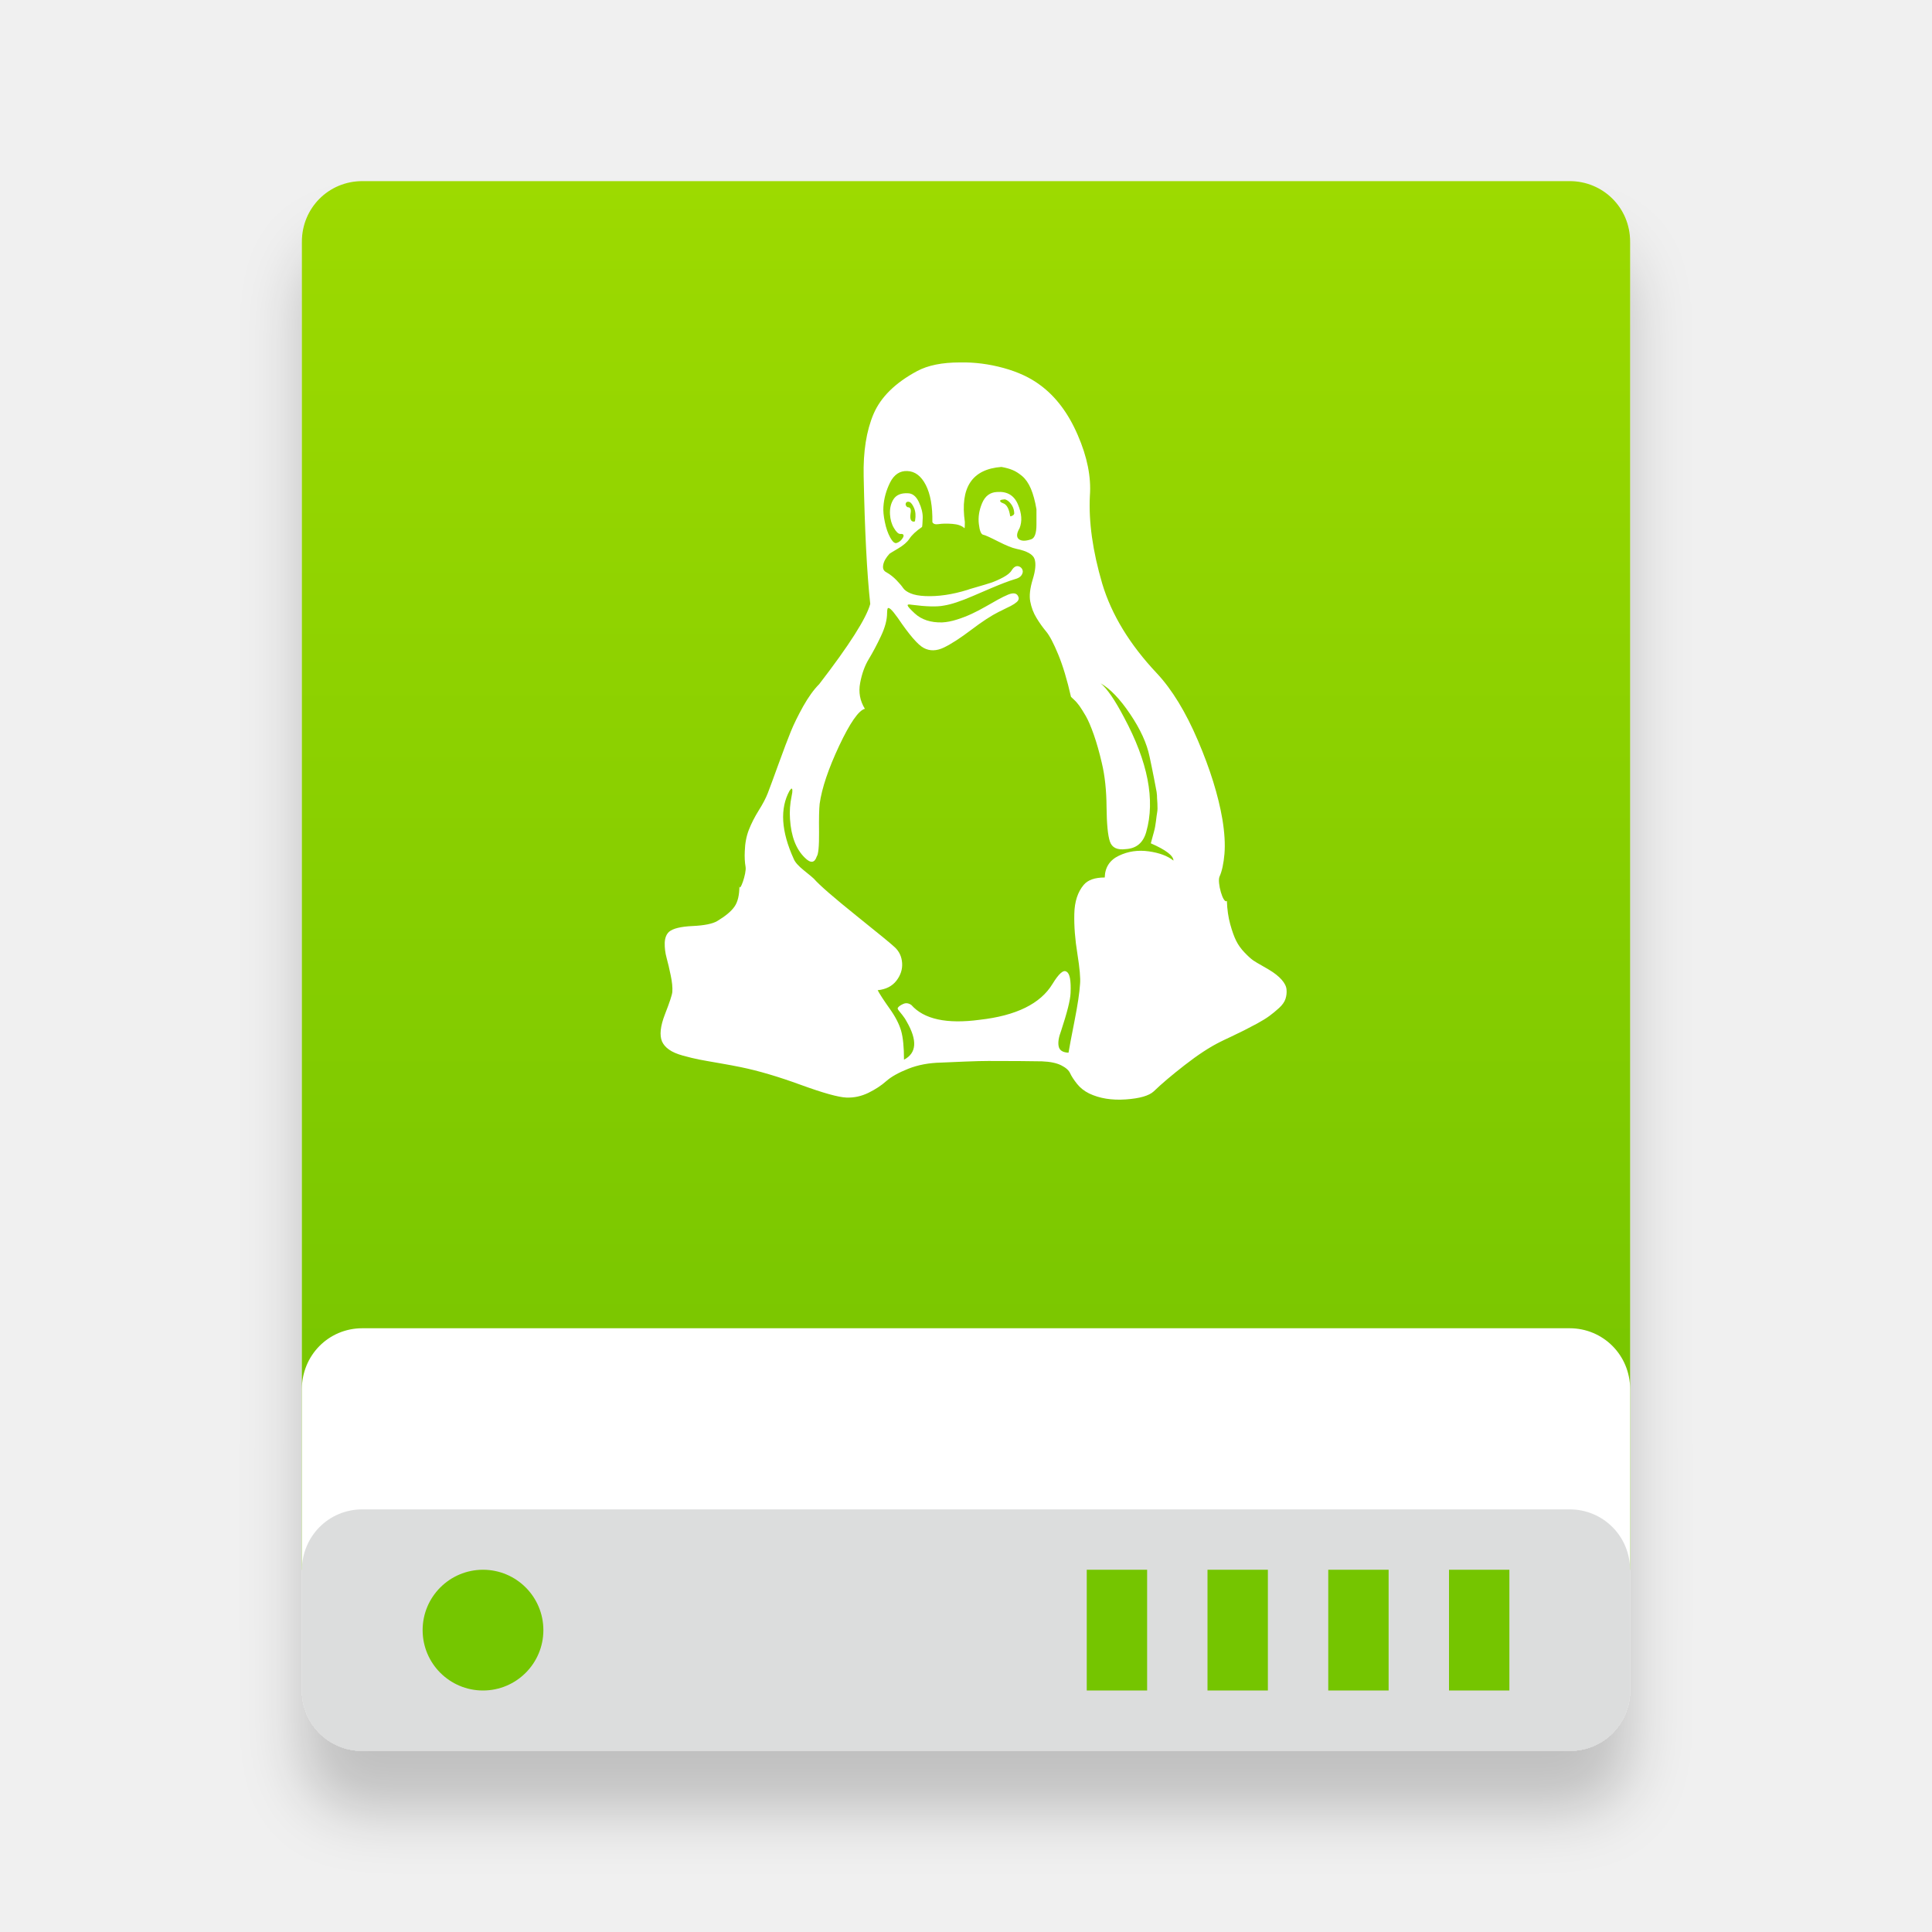
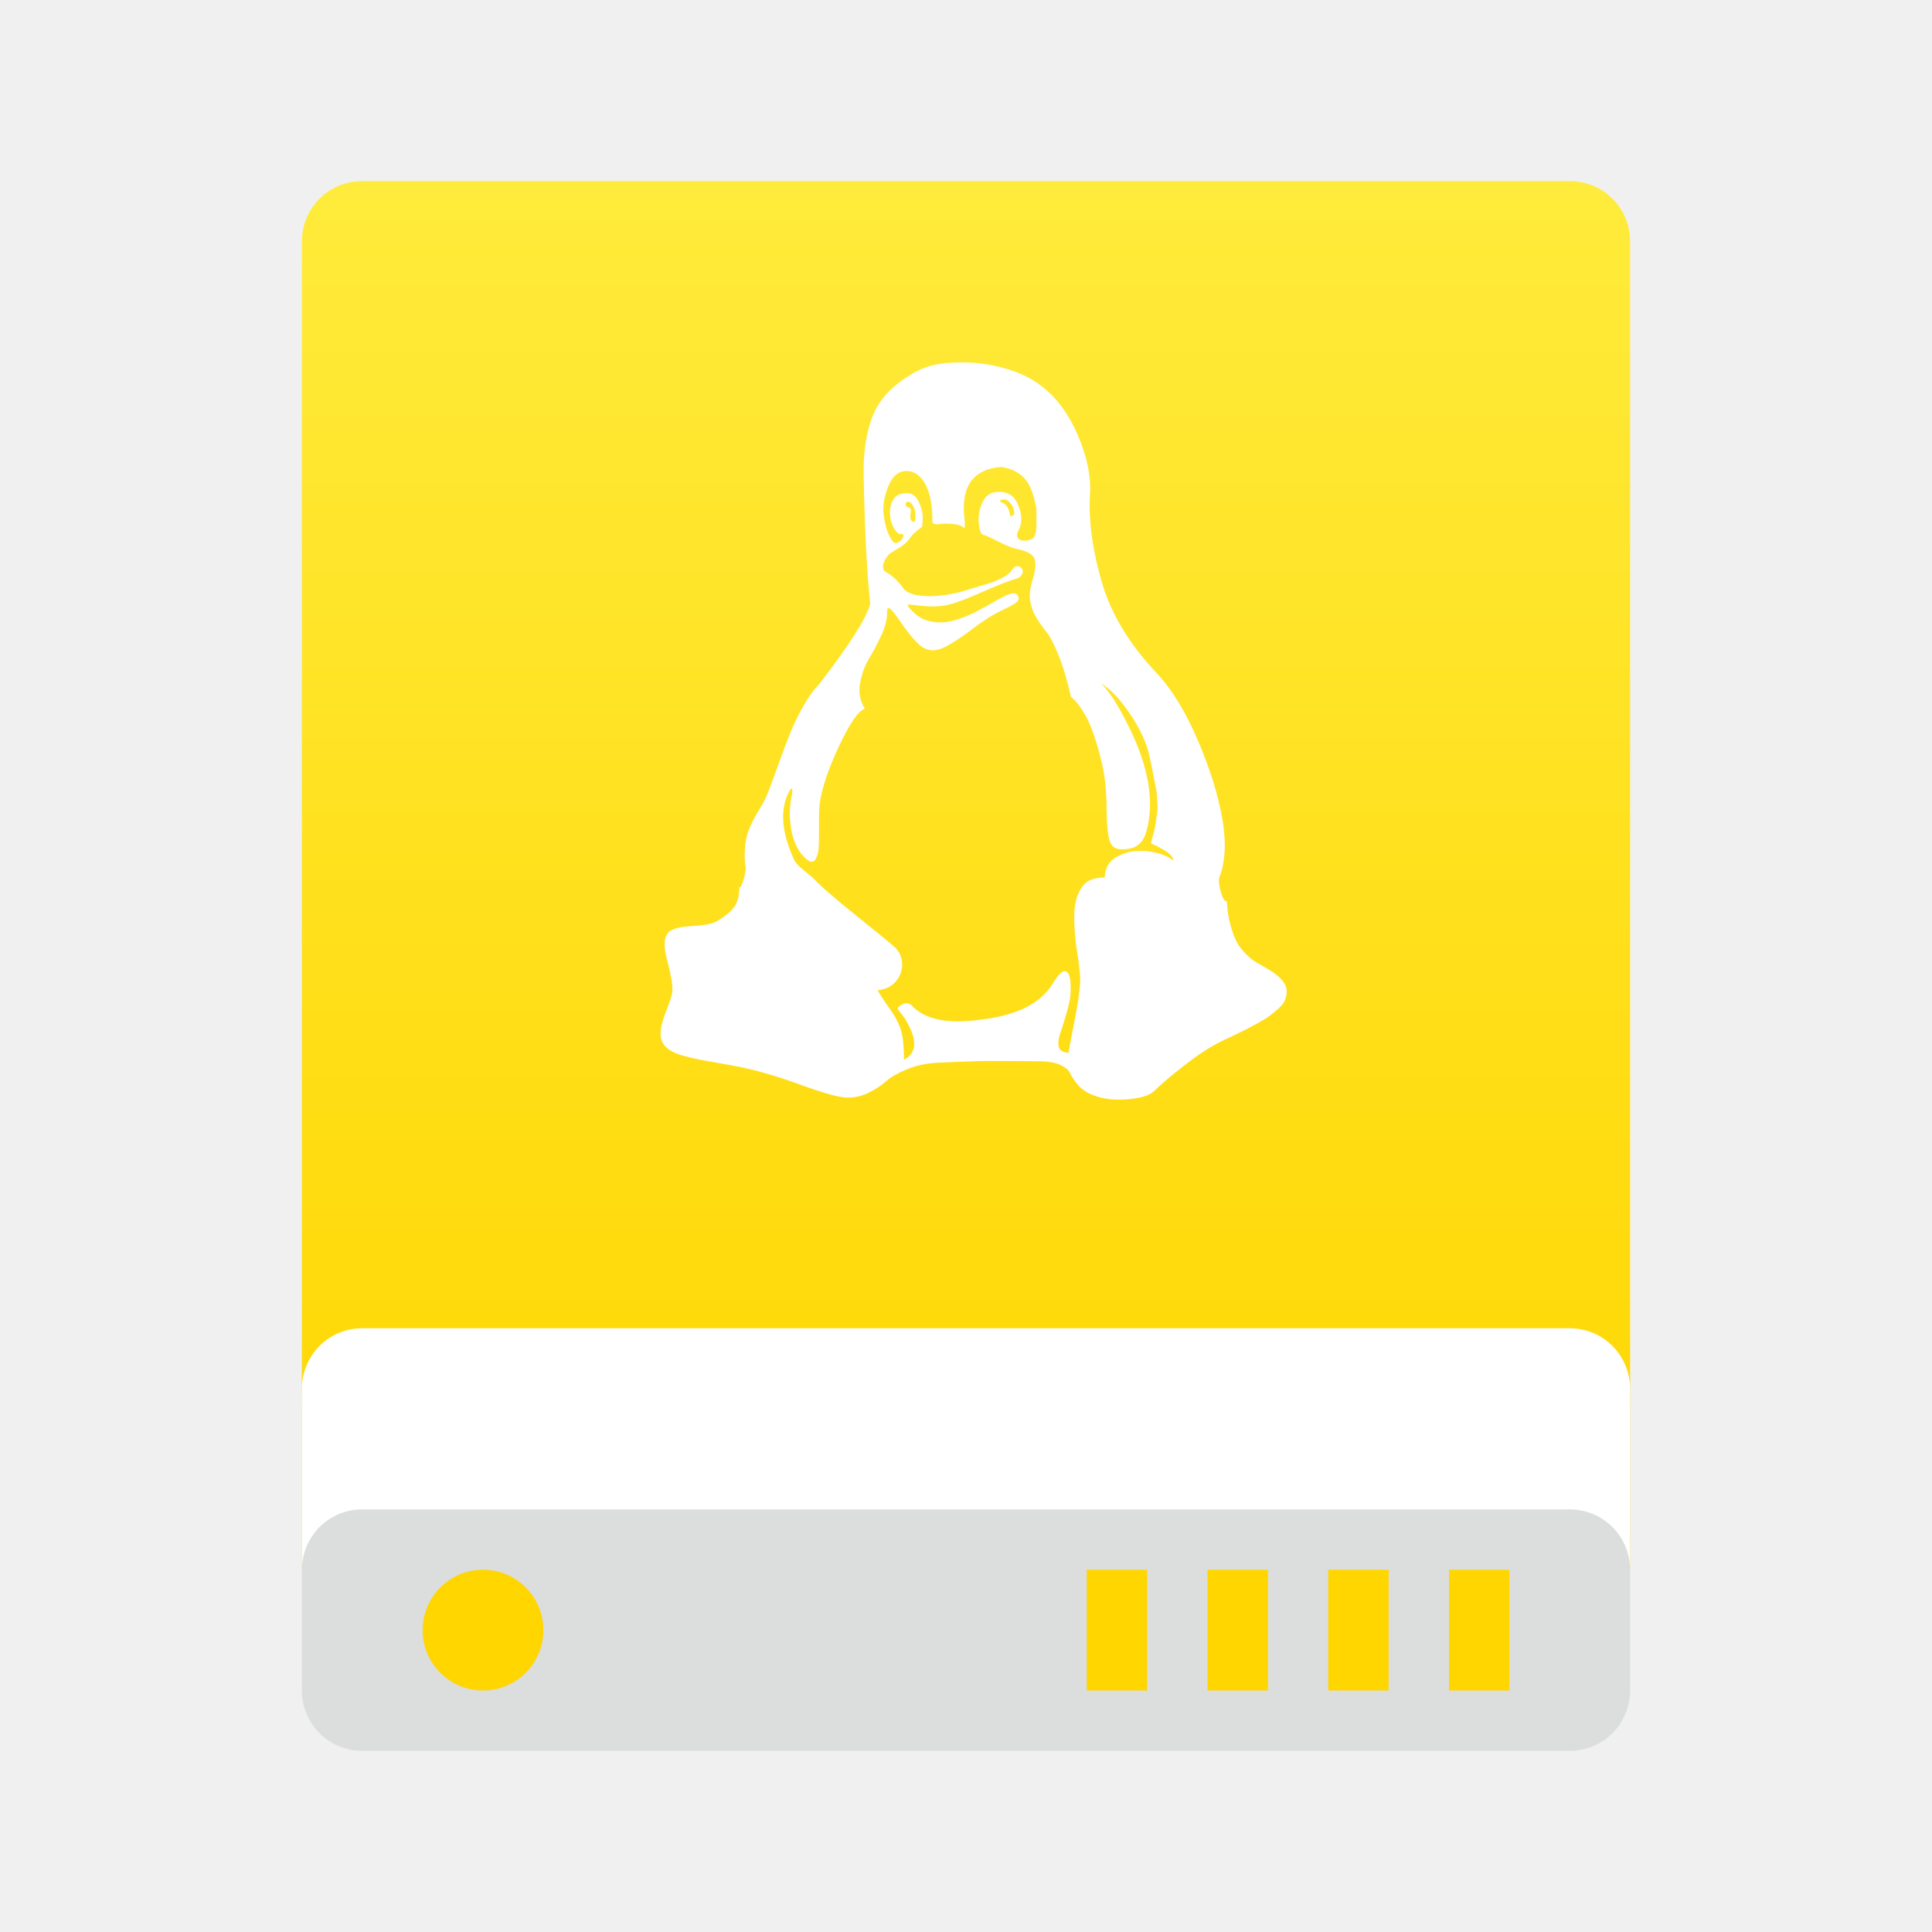
- <svg xmlns="http://www.w3.org/2000/svg" width="32px" height="32px" viewBox="0 0 32 32" version="1.1">
+ <svg xmlns="http://www.w3.org/2000/svg" version="1.1" x="0" y="0" width="32" height="32" viewBox="0, 0, 32, 32">
  <defs>
-     <filter x="-50%" y="-50%" width="200%" height="200%" filterUnits="objectBoundingBox" id="filter-1">
-       <feOffset dx="0" dy="1" in="SourceAlpha" result="shadowOffsetOuter1" />
-       <feGaussianBlur stdDeviation="0.5" in="shadowOffsetOuter1" result="shadowBlurOuter1" />
-       <feColorMatrix values="0 0 0 0 0   0 0 0 0 0   0 0 0 0 0  0 0 0 0.2 0" type="matrix" in="shadowBlurOuter1" result="shadowMatrixOuter1" />
-       <feMerge>
-         <feMergeNode in="shadowMatrixOuter1" />
-         <feMergeNode in="SourceGraphic" />
-       </feMerge>
-     </filter>
-     <linearGradient x1="50%" y1="0.411%" x2="50%" y2="100%" id="linearGradient-2">
-       <stop stop-color="#9DDA00" offset="0%" />
-       <stop stop-color="#73C300" offset="100%" />
+     <linearGradient id="Gradient_1" gradientUnits="userSpaceOnUse" x1="11" y1="0.094" x2="11" y2="23" gradientTransform="matrix(1, 0, 0, 1, 5, 3)">
+       <stop offset="0" stop-color="#FFEB3B" />
+       <stop offset="1" stop-color="#FFD600" />
    </linearGradient>
  </defs>
-   <g id="Page-1" stroke="none" stroke-width="1" fill="none" fill-rule="evenodd">
-     <g id="drive-harddisk-linux-32px">
-       <g id="Group-2" filter="url(#filter-1)" transform="translate(5, 3)">
-         <path d="M9.93406957e-09,1.003 C9.93406957e-09,0.449 0.439,-1.38311123e-08 1.002,-1.38311123e-08 L20.998,-1.38311123e-08 C21.551,-1.38311123e-08 22,0.439 22,1.003 L22,23 L9.93406957e-09,23 L9.93406957e-09,1.003 Z" id="Rectangle-1" fill="url(#linearGradient-2)" />
-         <path d="M9.93406957e-09,20.009 C9.93406957e-09,19.452 0.439,19 1.002,19 L20.998,19 C21.551,19 22,19.443 22,20.009 L22,23 L9.11,23 L9.93406957e-09,23 L9.93406957e-09,20.009 Z" id="Rectangle-3" fill="#FFFFFF" />
-         <path d="M9.80689664e-09,23.009 C9.80689664e-09,22.452 0.439,22 1.002,22 L20.998,22 C21.551,22 22,22.443 22,23.009 L22,24.991 C22,25.548 21.561,26 20.998,26 L1.002,26 C0.449,26 9.80689664e-09,25.557 9.80689664e-09,24.991 L9.80689664e-09,23.009 Z" id="Rectangle-1" fill="#DCDDDD" />
-         <path d="M19,23 L20,23 L20,25 L19,25 L19,23 Z M17,23 L18,23 L18,25 L17,25 L17,23 Z M15,23 L16,23 L16,25 L15,25 L15,23 Z M13,23 L14,23 L14,25 L13,25 L13,23 Z" id="Combined-Shape" fill="#75C500" />
-         <path d="M3,25 C3.552,25 4,24.552 4,24 C4,23.448 3.552,23 3,23 C2.448,23 2,23.448 2,24 C2,24.552 2.448,25 3,25 Z" id="Oval" fill="#75C600" />
-       </g>
-       <path d="M19.436,14.254 C19.436,14.173 19.311,14.077 19.061,13.968 C19.079,13.9 19.096,13.838 19.112,13.781 C19.128,13.724 19.139,13.665 19.146,13.604 C19.153,13.542 19.16,13.493 19.166,13.457 C19.173,13.421 19.174,13.37 19.17,13.304 C19.165,13.238 19.163,13.194 19.163,13.171 C19.163,13.148 19.155,13.098 19.139,13.021 C19.123,12.944 19.114,12.897 19.112,12.881 C19.11,12.865 19.098,12.809 19.078,12.711 C19.057,12.613 19.045,12.553 19.04,12.53 C18.995,12.312 18.888,12.078 18.72,11.829 C18.552,11.579 18.389,11.408 18.23,11.318 C18.339,11.408 18.468,11.597 18.618,11.883 C19.013,12.619 19.136,13.25 18.986,13.777 C18.936,13.959 18.822,14.054 18.645,14.064 C18.504,14.082 18.417,14.04 18.383,13.937 C18.349,13.835 18.331,13.646 18.328,13.369 C18.326,13.091 18.3,12.848 18.25,12.639 C18.209,12.462 18.165,12.306 18.117,12.169 C18.069,12.033 18.025,11.93 17.984,11.859 C17.943,11.789 17.908,11.733 17.879,11.692 C17.849,11.651 17.82,11.617 17.79,11.59 C17.761,11.563 17.744,11.547 17.739,11.542 C17.675,11.261 17.605,11.027 17.528,10.841 C17.451,10.654 17.384,10.527 17.327,10.459 C17.27,10.391 17.217,10.316 17.167,10.234 C17.117,10.152 17.083,10.062 17.064,9.962 C17.046,9.866 17.06,9.745 17.105,9.597 C17.151,9.449 17.161,9.337 17.136,9.26 C17.111,9.183 17.01,9.126 16.833,9.09 C16.765,9.076 16.664,9.035 16.53,8.967 C16.396,8.899 16.315,8.862 16.288,8.858 C16.251,8.853 16.226,8.794 16.213,8.681 C16.199,8.567 16.217,8.451 16.267,8.333 C16.317,8.215 16.399,8.154 16.513,8.149 C16.681,8.136 16.796,8.204 16.86,8.354 C16.924,8.504 16.933,8.635 16.887,8.749 C16.837,8.835 16.833,8.895 16.874,8.929 C16.915,8.963 16.983,8.965 17.078,8.933 C17.137,8.915 17.167,8.833 17.167,8.687 L17.167,8.435 C17.144,8.299 17.113,8.186 17.075,8.095 C17.036,8.004 16.988,7.935 16.932,7.887 C16.875,7.839 16.821,7.805 16.771,7.785 C16.721,7.764 16.66,7.747 16.587,7.734 C16.101,7.77 15.899,8.074 15.981,8.647 C15.981,8.715 15.979,8.749 15.974,8.749 C15.933,8.708 15.866,8.684 15.773,8.677 C15.68,8.67 15.605,8.672 15.548,8.681 C15.492,8.69 15.456,8.678 15.443,8.647 C15.447,8.388 15.411,8.183 15.334,8.033 C15.257,7.883 15.154,7.806 15.027,7.802 C14.904,7.797 14.81,7.86 14.744,7.989 C14.679,8.119 14.641,8.254 14.632,8.395 C14.627,8.463 14.635,8.547 14.656,8.647 C14.676,8.747 14.706,8.832 14.744,8.902 C14.783,8.973 14.818,9.003 14.85,8.994 C14.895,8.98 14.932,8.949 14.959,8.899 C14.977,8.858 14.961,8.84 14.911,8.844 C14.88,8.844 14.844,8.811 14.806,8.745 C14.767,8.68 14.746,8.603 14.741,8.517 C14.736,8.417 14.757,8.333 14.802,8.265 C14.848,8.197 14.925,8.165 15.034,8.17 C15.111,8.17 15.172,8.217 15.218,8.313 C15.263,8.408 15.285,8.497 15.283,8.578 C15.28,8.66 15.277,8.71 15.272,8.728 C15.172,8.797 15.102,8.862 15.061,8.926 C15.025,8.98 14.962,9.034 14.874,9.086 C14.785,9.138 14.739,9.167 14.734,9.171 C14.675,9.235 14.64,9.296 14.629,9.355 C14.617,9.414 14.634,9.455 14.68,9.478 C14.743,9.514 14.8,9.559 14.85,9.611 C14.9,9.663 14.936,9.706 14.959,9.74 C14.982,9.774 15.024,9.804 15.085,9.829 C15.146,9.854 15.227,9.869 15.327,9.873 C15.54,9.882 15.772,9.848 16.022,9.771 C16.031,9.766 16.083,9.75 16.179,9.723 C16.274,9.696 16.352,9.672 16.414,9.652 C16.475,9.631 16.542,9.602 16.615,9.563 C16.687,9.524 16.735,9.485 16.758,9.444 C16.799,9.38 16.844,9.362 16.894,9.389 C16.917,9.403 16.932,9.422 16.938,9.447 C16.945,9.472 16.938,9.499 16.918,9.529 C16.898,9.559 16.86,9.58 16.806,9.594 C16.715,9.621 16.586,9.67 16.421,9.74 C16.255,9.811 16.151,9.855 16.111,9.873 C15.911,9.959 15.752,10.012 15.634,10.03 C15.52,10.053 15.341,10.048 15.095,10.016 C15.05,10.007 15.029,10.012 15.034,10.03 C15.038,10.048 15.077,10.091 15.15,10.159 C15.263,10.264 15.416,10.314 15.606,10.309 C15.684,10.305 15.765,10.289 15.852,10.261 C15.938,10.234 16.02,10.202 16.097,10.166 C16.174,10.13 16.25,10.09 16.325,10.047 C16.4,10.004 16.468,9.965 16.53,9.931 C16.591,9.897 16.647,9.87 16.697,9.849 C16.746,9.829 16.786,9.823 16.816,9.832 C16.845,9.841 16.865,9.866 16.874,9.907 C16.874,9.916 16.871,9.926 16.867,9.938 C16.862,9.949 16.853,9.961 16.84,9.972 C16.826,9.983 16.812,9.993 16.799,10.003 C16.785,10.012 16.766,10.023 16.741,10.037 C16.716,10.05 16.695,10.06 16.679,10.067 C16.664,10.074 16.641,10.085 16.611,10.101 C16.582,10.117 16.56,10.127 16.547,10.132 C16.419,10.196 16.266,10.296 16.087,10.432 C15.907,10.568 15.756,10.666 15.634,10.725 C15.511,10.784 15.4,10.786 15.3,10.732 C15.204,10.682 15.061,10.516 14.87,10.234 C14.77,10.093 14.714,10.043 14.7,10.084 C14.696,10.098 14.693,10.121 14.693,10.152 C14.693,10.266 14.659,10.394 14.591,10.537 C14.523,10.681 14.456,10.807 14.39,10.916 C14.324,11.025 14.276,11.156 14.247,11.311 C14.217,11.465 14.244,11.608 14.325,11.74 C14.221,11.767 14.079,11.972 13.899,12.353 C13.72,12.735 13.612,13.055 13.576,13.314 C13.567,13.396 13.563,13.552 13.566,13.784 C13.568,14.016 13.555,14.15 13.528,14.186 C13.492,14.295 13.426,14.302 13.331,14.207 C13.185,14.066 13.103,13.852 13.085,13.566 C13.076,13.439 13.085,13.312 13.112,13.185 C13.131,13.098 13.128,13.057 13.106,13.062 L13.078,13.096 C12.915,13.391 12.938,13.768 13.147,14.227 C13.169,14.282 13.226,14.345 13.317,14.418 C13.408,14.491 13.462,14.536 13.48,14.554 C13.571,14.659 13.807,14.864 14.189,15.171 C14.571,15.477 14.782,15.651 14.823,15.692 C14.895,15.76 14.935,15.846 14.942,15.951 C14.949,16.055 14.917,16.153 14.847,16.244 C14.776,16.335 14.673,16.387 14.537,16.401 C14.573,16.469 14.639,16.57 14.734,16.704 C14.83,16.838 14.893,16.961 14.925,17.072 C14.957,17.183 14.973,17.343 14.973,17.552 C15.182,17.443 15.197,17.234 15.02,16.925 C15.002,16.889 14.978,16.853 14.949,16.816 C14.919,16.78 14.898,16.753 14.884,16.735 C14.87,16.716 14.866,16.703 14.87,16.694 C14.884,16.671 14.914,16.649 14.959,16.629 C15.004,16.608 15.05,16.614 15.095,16.646 C15.304,16.882 15.681,16.964 16.226,16.891 C16.831,16.823 17.233,16.625 17.432,16.298 C17.537,16.126 17.614,16.058 17.664,16.094 C17.719,16.121 17.741,16.239 17.732,16.448 C17.728,16.562 17.675,16.771 17.575,17.075 C17.535,17.18 17.521,17.265 17.535,17.331 C17.548,17.397 17.603,17.432 17.698,17.436 C17.712,17.35 17.745,17.175 17.797,16.912 C17.849,16.648 17.88,16.444 17.889,16.298 C17.898,16.203 17.883,16.036 17.845,15.798 C17.806,15.559 17.789,15.339 17.794,15.137 C17.798,14.935 17.85,14.774 17.95,14.656 C18.018,14.575 18.134,14.534 18.298,14.534 C18.302,14.366 18.381,14.245 18.533,14.173 C18.685,14.1 18.85,14.076 19.027,14.101 C19.204,14.126 19.34,14.177 19.436,14.254 L19.436,14.254 Z M15.157,8.619 C15.17,8.542 15.165,8.474 15.14,8.415 C15.115,8.356 15.088,8.322 15.061,8.313 C15.02,8.304 15,8.32 15,8.36 C15.009,8.383 15.02,8.397 15.034,8.401 C15.079,8.401 15.095,8.435 15.082,8.504 C15.068,8.594 15.086,8.64 15.136,8.64 C15.15,8.64 15.157,8.633 15.157,8.619 L15.157,8.619 Z M16.799,8.51 C16.799,8.46 16.787,8.416 16.765,8.377 C16.742,8.339 16.717,8.31 16.69,8.292 C16.662,8.274 16.642,8.267 16.628,8.272 C16.565,8.276 16.549,8.292 16.581,8.32 C16.59,8.324 16.599,8.329 16.608,8.333 C16.672,8.351 16.712,8.422 16.731,8.544 C16.731,8.558 16.749,8.553 16.785,8.531 L16.799,8.51 Z M21.228,16.227 C21.278,16.284 21.305,16.338 21.309,16.39 C21.314,16.443 21.308,16.494 21.292,16.544 C21.276,16.594 21.241,16.644 21.187,16.694 C21.132,16.744 21.079,16.788 21.027,16.826 C20.974,16.865 20.906,16.907 20.822,16.953 C20.738,16.998 20.667,17.035 20.608,17.065 C20.549,17.095 20.476,17.13 20.39,17.171 C20.303,17.211 20.242,17.241 20.206,17.259 C20.033,17.345 19.839,17.473 19.623,17.641 C19.407,17.809 19.236,17.954 19.109,18.077 C19.031,18.149 18.877,18.194 18.645,18.21 C18.414,18.226 18.211,18.193 18.039,18.111 C17.957,18.07 17.89,18.017 17.838,17.951 C17.786,17.885 17.748,17.827 17.725,17.777 C17.703,17.727 17.653,17.683 17.575,17.644 C17.498,17.606 17.392,17.584 17.255,17.579 C17.055,17.575 16.76,17.573 16.369,17.573 C16.283,17.573 16.154,17.576 15.981,17.583 C15.808,17.59 15.677,17.595 15.586,17.6 C15.386,17.604 15.205,17.638 15.044,17.702 C14.883,17.766 14.761,17.834 14.68,17.906 C14.598,17.979 14.499,18.044 14.383,18.101 C14.267,18.157 14.146,18.184 14.019,18.179 C13.887,18.174 13.635,18.104 13.262,17.968 C12.89,17.832 12.558,17.734 12.268,17.675 C12.181,17.657 12.065,17.635 11.92,17.61 C11.775,17.585 11.661,17.565 11.579,17.549 C11.498,17.533 11.408,17.511 11.31,17.484 C11.213,17.457 11.136,17.424 11.082,17.385 C11.027,17.347 10.989,17.302 10.966,17.252 C10.921,17.148 10.937,16.997 11.014,16.799 C11.091,16.602 11.132,16.478 11.136,16.428 C11.141,16.355 11.132,16.264 11.109,16.155 C11.087,16.046 11.064,15.95 11.041,15.866 C11.018,15.782 11.008,15.699 11.01,15.617 C11.013,15.535 11.037,15.474 11.082,15.433 C11.146,15.379 11.275,15.347 11.47,15.338 C11.666,15.329 11.802,15.301 11.879,15.256 C12.015,15.174 12.111,15.095 12.165,15.017 C12.22,14.94 12.247,14.824 12.247,14.67 C12.247,14.799 12.368,14.466 12.349,14.357 C12.336,14.284 12.331,14.198 12.336,14.098 C12.34,13.966 12.363,13.848 12.404,13.743 C12.445,13.639 12.499,13.532 12.567,13.423 C12.636,13.314 12.685,13.219 12.717,13.137 C12.754,13.041 12.814,12.878 12.898,12.646 C12.982,12.415 13.049,12.237 13.099,12.115 C13.149,11.992 13.217,11.854 13.303,11.699 C13.39,11.545 13.478,11.422 13.569,11.331 C14.069,10.682 14.35,10.239 14.414,10.003 C14.359,9.494 14.323,8.79 14.305,7.89 C14.296,7.481 14.35,7.137 14.468,6.858 C14.587,6.579 14.827,6.341 15.191,6.146 C15.368,6.051 15.604,6.003 15.899,6.003 C16.14,5.998 16.381,6.029 16.622,6.095 C16.862,6.161 17.064,6.255 17.228,6.378 C17.487,6.568 17.695,6.844 17.851,7.206 C18.008,7.567 18.075,7.902 18.052,8.211 C18.03,8.642 18.098,9.128 18.257,9.669 C18.411,10.182 18.713,10.677 19.163,11.154 C19.413,11.422 19.639,11.792 19.841,12.265 C20.043,12.737 20.178,13.171 20.246,13.566 C20.283,13.789 20.294,13.981 20.281,14.142 C20.267,14.303 20.24,14.429 20.199,14.52 C20.158,14.611 20.258,14.977 20.321,14.922 C20.326,15.063 20.344,15.191 20.376,15.307 C20.408,15.423 20.441,15.515 20.475,15.583 C20.509,15.651 20.555,15.716 20.614,15.777 C20.673,15.839 20.721,15.882 20.757,15.907 C20.794,15.932 20.843,15.961 20.904,15.995 C20.965,16.029 21.003,16.051 21.016,16.06 C21.107,16.114 21.178,16.17 21.228,16.227 Z" id="Page-1" fill="#FFFFFF" />
+   <g id="Page-1">
+     <g id="Group-2">
+       <path d="M5,4.003 C5,3.449 5.439,3 6.002,3 L25.998,3 C26.551,3 27,3.439 27,4.003 L27,26 L5,26 L5,4.003 z" fill="url(#Gradient_1)" id="Rectangle-1" />
+       <path d="M5,23.009 C5,22.452 5.439,22 6.002,22 L25.998,22 C26.551,22 27,22.443 27,23.009 L27,26 L14.11,26 L5,26 L5,23.009 z" fill="#FFFFFF" id="Rectangle-3" />
+       <path d="M5,26.009 C5,25.452 5.439,25 6.002,25 L25.998,25 C26.551,25 27,25.443 27,26.009 L27,27.991 C27,28.548 26.561,29 25.998,29 L6.002,29 C5.449,29 5,28.557 5,27.991 L5,26.009 z" fill="#DCDDDD" id="Rectangle-1" />
+       <path d="M24,26 L25,26 L25,28 L24,28 L24,26 z M22,26 L23,26 L23,28 L22,28 L22,26 z M20,26 L21,26 L21,28 L20,28 L20,26 z M18,26 L19,26 L19,28 L18,28 L18,26 z" fill="#FFD600" id="Combined-Shape" />
+       <path d="M8,28 C8.552,28 9,27.552 9,27 C9,26.448 8.552,26 8,26 C7.448,26 7,26.448 7,27 C7,27.552 7.448,28 8,28 z" fill="#FFD600" id="Oval" />
    </g>
+     <path d="M19.436,14.254 C19.436,14.173 19.311,14.077 19.061,13.968 C19.079,13.9 19.096,13.838 19.112,13.781 C19.128,13.724 19.139,13.665 19.146,13.604 C19.153,13.542 19.16,13.493 19.166,13.457 C19.173,13.421 19.174,13.37 19.17,13.304 C19.165,13.238 19.163,13.194 19.163,13.171 C19.163,13.148 19.155,13.098 19.139,13.021 C19.123,12.944 19.114,12.897 19.112,12.881 C19.11,12.865 19.098,12.809 19.078,12.711 C19.057,12.613 19.045,12.553 19.04,12.53 C18.995,12.312 18.888,12.078 18.72,11.829 C18.552,11.579 18.389,11.408 18.23,11.318 C18.339,11.408 18.468,11.597 18.618,11.883 C19.013,12.619 19.136,13.25 18.986,13.777 C18.936,13.959 18.822,14.054 18.645,14.064 C18.504,14.082 18.417,14.04 18.383,13.937 C18.349,13.835 18.331,13.646 18.328,13.369 C18.326,13.091 18.3,12.848 18.25,12.639 C18.209,12.462 18.165,12.306 18.117,12.169 C18.069,12.033 18.025,11.93 17.984,11.859 C17.943,11.789 17.908,11.733 17.879,11.692 C17.849,11.651 17.82,11.617 17.79,11.59 C17.761,11.563 17.744,11.547 17.739,11.542 C17.675,11.261 17.605,11.027 17.528,10.841 C17.451,10.654 17.384,10.527 17.327,10.459 C17.27,10.391 17.217,10.316 17.167,10.234 C17.117,10.152 17.083,10.062 17.064,9.962 C17.046,9.866 17.06,9.745 17.105,9.597 C17.151,9.449 17.161,9.337 17.136,9.26 C17.111,9.183 17.01,9.126 16.833,9.09 C16.765,9.076 16.664,9.035 16.53,8.967 C16.396,8.899 16.315,8.862 16.288,8.858 C16.251,8.853 16.226,8.794 16.213,8.681 C16.199,8.567 16.217,8.451 16.267,8.333 C16.317,8.215 16.399,8.154 16.513,8.149 C16.681,8.136 16.796,8.204 16.86,8.354 C16.924,8.504 16.933,8.635 16.887,8.749 C16.837,8.835 16.833,8.895 16.874,8.929 C16.915,8.963 16.983,8.965 17.078,8.933 C17.137,8.915 17.167,8.833 17.167,8.687 L17.167,8.435 C17.144,8.299 17.113,8.186 17.075,8.095 C17.036,8.004 16.988,7.935 16.932,7.887 C16.875,7.839 16.821,7.805 16.771,7.785 C16.721,7.764 16.66,7.747 16.587,7.734 C16.101,7.77 15.899,8.074 15.981,8.647 C15.981,8.715 15.979,8.749 15.974,8.749 C15.933,8.708 15.866,8.684 15.773,8.677 C15.68,8.67 15.605,8.672 15.548,8.681 C15.492,8.69 15.456,8.678 15.443,8.647 C15.447,8.388 15.411,8.183 15.334,8.033 C15.257,7.883 15.154,7.806 15.027,7.802 C14.904,7.797 14.81,7.86 14.744,7.989 C14.679,8.119 14.641,8.254 14.632,8.395 C14.627,8.463 14.635,8.547 14.656,8.647 C14.676,8.747 14.706,8.832 14.744,8.902 C14.783,8.973 14.818,9.003 14.85,8.994 C14.895,8.98 14.932,8.949 14.959,8.899 C14.977,8.858 14.961,8.84 14.911,8.844 C14.88,8.844 14.844,8.811 14.806,8.745 C14.767,8.68 14.746,8.603 14.741,8.517 C14.736,8.417 14.757,8.333 14.802,8.265 C14.848,8.197 14.925,8.165 15.034,8.17 C15.111,8.17 15.172,8.217 15.218,8.313 C15.263,8.408 15.285,8.497 15.283,8.578 C15.28,8.66 15.277,8.71 15.272,8.728 C15.172,8.797 15.102,8.862 15.061,8.926 C15.025,8.98 14.962,9.034 14.874,9.086 C14.785,9.138 14.739,9.167 14.734,9.171 C14.675,9.235 14.64,9.296 14.629,9.355 C14.617,9.414 14.634,9.455 14.68,9.478 C14.743,9.514 14.8,9.559 14.85,9.611 C14.9,9.663 14.936,9.706 14.959,9.74 C14.982,9.774 15.024,9.804 15.085,9.829 C15.146,9.854 15.227,9.869 15.327,9.873 C15.54,9.882 15.772,9.848 16.022,9.771 C16.031,9.766 16.083,9.75 16.179,9.723 C16.274,9.696 16.352,9.672 16.414,9.652 C16.475,9.631 16.542,9.602 16.615,9.563 C16.687,9.524 16.735,9.485 16.758,9.444 C16.799,9.38 16.844,9.362 16.894,9.389 C16.917,9.403 16.932,9.422 16.938,9.447 C16.945,9.472 16.938,9.499 16.918,9.529 C16.898,9.559 16.86,9.58 16.806,9.594 C16.715,9.621 16.586,9.67 16.421,9.74 C16.255,9.811 16.151,9.855 16.111,9.873 C15.911,9.959 15.752,10.012 15.634,10.03 C15.52,10.053 15.341,10.048 15.095,10.016 C15.05,10.007 15.029,10.012 15.034,10.03 C15.038,10.048 15.077,10.091 15.15,10.159 C15.263,10.264 15.416,10.314 15.606,10.309 C15.684,10.305 15.765,10.289 15.852,10.261 C15.938,10.234 16.02,10.202 16.097,10.166 C16.174,10.13 16.25,10.09 16.325,10.047 C16.4,10.004 16.468,9.965 16.53,9.931 C16.591,9.897 16.647,9.87 16.697,9.849 C16.746,9.829 16.786,9.823 16.816,9.832 C16.845,9.841 16.865,9.866 16.874,9.907 C16.874,9.916 16.871,9.926 16.867,9.938 C16.862,9.949 16.853,9.961 16.84,9.972 C16.826,9.983 16.812,9.993 16.799,10.003 C16.785,10.012 16.766,10.023 16.741,10.037 C16.716,10.05 16.695,10.06 16.679,10.067 C16.664,10.074 16.641,10.085 16.611,10.101 C16.582,10.117 16.56,10.127 16.547,10.132 C16.419,10.196 16.266,10.296 16.087,10.432 C15.907,10.568 15.756,10.666 15.634,10.725 C15.511,10.784 15.4,10.786 15.3,10.732 C15.204,10.682 15.061,10.516 14.87,10.234 C14.77,10.093 14.714,10.043 14.7,10.084 C14.696,10.098 14.693,10.121 14.693,10.152 C14.693,10.266 14.659,10.394 14.591,10.537 C14.523,10.681 14.456,10.807 14.39,10.916 C14.324,11.025 14.276,11.156 14.247,11.311 C14.217,11.465 14.244,11.608 14.325,11.74 C14.221,11.767 14.079,11.972 13.899,12.353 C13.72,12.735 13.612,13.055 13.576,13.314 C13.567,13.396 13.563,13.552 13.566,13.784 C13.568,14.016 13.555,14.15 13.528,14.186 C13.492,14.295 13.426,14.302 13.331,14.207 C13.185,14.066 13.103,13.852 13.085,13.566 C13.076,13.439 13.085,13.312 13.112,13.185 C13.131,13.098 13.128,13.057 13.106,13.062 L13.078,13.096 C12.915,13.391 12.938,13.768 13.147,14.227 C13.169,14.282 13.226,14.345 13.317,14.418 C13.408,14.491 13.462,14.536 13.48,14.554 C13.571,14.659 13.807,14.864 14.189,15.171 C14.571,15.477 14.782,15.651 14.823,15.692 C14.895,15.76 14.935,15.846 14.942,15.951 C14.949,16.055 14.917,16.153 14.847,16.244 C14.776,16.335 14.673,16.387 14.537,16.401 C14.573,16.469 14.639,16.57 14.734,16.704 C14.83,16.838 14.893,16.961 14.925,17.072 C14.957,17.183 14.973,17.343 14.973,17.552 C15.182,17.443 15.197,17.234 15.02,16.925 C15.002,16.889 14.978,16.853 14.949,16.816 C14.919,16.78 14.898,16.753 14.884,16.735 C14.87,16.716 14.866,16.703 14.87,16.694 C14.884,16.671 14.914,16.649 14.959,16.629 C15.004,16.608 15.05,16.614 15.095,16.646 C15.304,16.882 15.681,16.964 16.226,16.891 C16.831,16.823 17.233,16.625 17.432,16.298 C17.537,16.126 17.614,16.058 17.664,16.094 C17.719,16.121 17.741,16.239 17.732,16.448 C17.728,16.562 17.675,16.771 17.575,17.075 C17.535,17.18 17.521,17.265 17.535,17.331 C17.548,17.397 17.603,17.432 17.698,17.436 C17.712,17.35 17.745,17.175 17.797,16.912 C17.849,16.648 17.88,16.444 17.889,16.298 C17.898,16.203 17.883,16.036 17.845,15.798 C17.806,15.559 17.789,15.339 17.794,15.137 C17.798,14.935 17.85,14.774 17.95,14.656 C18.018,14.575 18.134,14.534 18.298,14.534 C18.302,14.366 18.381,14.245 18.533,14.173 C18.685,14.1 18.85,14.076 19.027,14.101 C19.204,14.126 19.34,14.177 19.436,14.254 L19.436,14.254 z M15.157,8.619 C15.17,8.542 15.165,8.474 15.14,8.415 C15.115,8.356 15.088,8.322 15.061,8.313 C15.02,8.304 15,8.32 15,8.36 C15.009,8.383 15.02,8.397 15.034,8.401 C15.079,8.401 15.095,8.435 15.082,8.504 C15.068,8.594 15.086,8.64 15.136,8.64 C15.15,8.64 15.157,8.633 15.157,8.619 L15.157,8.619 z M16.799,8.51 C16.799,8.46 16.787,8.416 16.765,8.377 C16.742,8.339 16.717,8.31 16.69,8.292 C16.662,8.274 16.642,8.267 16.628,8.272 C16.565,8.276 16.549,8.292 16.581,8.32 C16.59,8.324 16.599,8.329 16.608,8.333 C16.672,8.351 16.712,8.422 16.731,8.544 C16.731,8.558 16.749,8.553 16.785,8.531 L16.799,8.51 z M21.228,16.227 C21.278,16.284 21.305,16.338 21.309,16.39 C21.314,16.443 21.308,16.494 21.292,16.544 C21.276,16.594 21.241,16.644 21.187,16.694 C21.132,16.744 21.079,16.788 21.027,16.826 C20.974,16.865 20.906,16.907 20.822,16.953 C20.738,16.998 20.667,17.035 20.608,17.065 C20.549,17.095 20.476,17.13 20.39,17.171 C20.303,17.211 20.242,17.241 20.206,17.259 C20.033,17.345 19.839,17.473 19.623,17.641 C19.407,17.809 19.236,17.954 19.109,18.077 C19.031,18.149 18.877,18.194 18.645,18.21 C18.414,18.226 18.211,18.193 18.039,18.111 C17.957,18.07 17.89,18.017 17.838,17.951 C17.786,17.885 17.748,17.827 17.725,17.777 C17.703,17.727 17.653,17.683 17.575,17.644 C17.498,17.606 17.392,17.584 17.255,17.579 C17.055,17.575 16.76,17.573 16.369,17.573 C16.283,17.573 16.154,17.576 15.981,17.583 C15.808,17.59 15.677,17.595 15.586,17.6 C15.386,17.604 15.205,17.638 15.044,17.702 C14.883,17.766 14.761,17.834 14.68,17.906 C14.598,17.979 14.499,18.044 14.383,18.101 C14.267,18.157 14.146,18.184 14.019,18.179 C13.887,18.174 13.635,18.104 13.262,17.968 C12.89,17.832 12.558,17.734 12.268,17.675 C12.181,17.657 12.065,17.635 11.92,17.61 C11.775,17.585 11.661,17.565 11.579,17.549 C11.498,17.533 11.408,17.511 11.31,17.484 C11.213,17.457 11.136,17.424 11.082,17.385 C11.027,17.347 10.989,17.302 10.966,17.252 C10.921,17.148 10.937,16.997 11.014,16.799 C11.091,16.602 11.132,16.478 11.136,16.428 C11.141,16.355 11.132,16.264 11.109,16.155 C11.087,16.046 11.064,15.95 11.041,15.866 C11.018,15.782 11.008,15.699 11.01,15.617 C11.013,15.535 11.037,15.474 11.082,15.433 C11.146,15.379 11.275,15.347 11.47,15.338 C11.666,15.329 11.802,15.301 11.879,15.256 C12.015,15.174 12.111,15.095 12.165,15.017 C12.22,14.94 12.247,14.824 12.247,14.67 C12.247,14.799 12.368,14.466 12.349,14.357 C12.336,14.284 12.331,14.198 12.336,14.098 C12.34,13.966 12.363,13.848 12.404,13.743 C12.445,13.639 12.499,13.532 12.567,13.423 C12.636,13.314 12.685,13.219 12.717,13.137 C12.754,13.041 12.814,12.878 12.898,12.646 C12.982,12.415 13.049,12.237 13.099,12.115 C13.149,11.992 13.217,11.854 13.303,11.699 C13.39,11.545 13.478,11.422 13.569,11.331 C14.069,10.682 14.35,10.239 14.414,10.003 C14.359,9.494 14.323,8.79 14.305,7.89 C14.296,7.481 14.35,7.137 14.468,6.858 C14.587,6.579 14.827,6.341 15.191,6.146 C15.368,6.051 15.604,6.003 15.899,6.003 C16.14,5.998 16.381,6.029 16.622,6.095 C16.862,6.161 17.064,6.255 17.228,6.378 C17.487,6.568 17.695,6.844 17.851,7.206 C18.008,7.567 18.075,7.902 18.052,8.211 C18.03,8.642 18.098,9.128 18.257,9.669 C18.411,10.182 18.713,10.677 19.163,11.154 C19.413,11.422 19.639,11.792 19.841,12.265 C20.043,12.737 20.178,13.171 20.246,13.566 C20.283,13.789 20.294,13.981 20.281,14.142 C20.267,14.303 20.24,14.429 20.199,14.52 C20.158,14.611 20.258,14.977 20.321,14.922 C20.326,15.063 20.344,15.191 20.376,15.307 C20.408,15.423 20.441,15.515 20.475,15.583 C20.509,15.651 20.555,15.716 20.614,15.777 C20.673,15.839 20.721,15.882 20.757,15.907 C20.794,15.932 20.843,15.961 20.904,15.995 C20.965,16.029 21.003,16.051 21.016,16.06 C21.107,16.114 21.178,16.17 21.228,16.227 z" fill="#FFFFFF" id="Page-1" />
  </g>
</svg>
